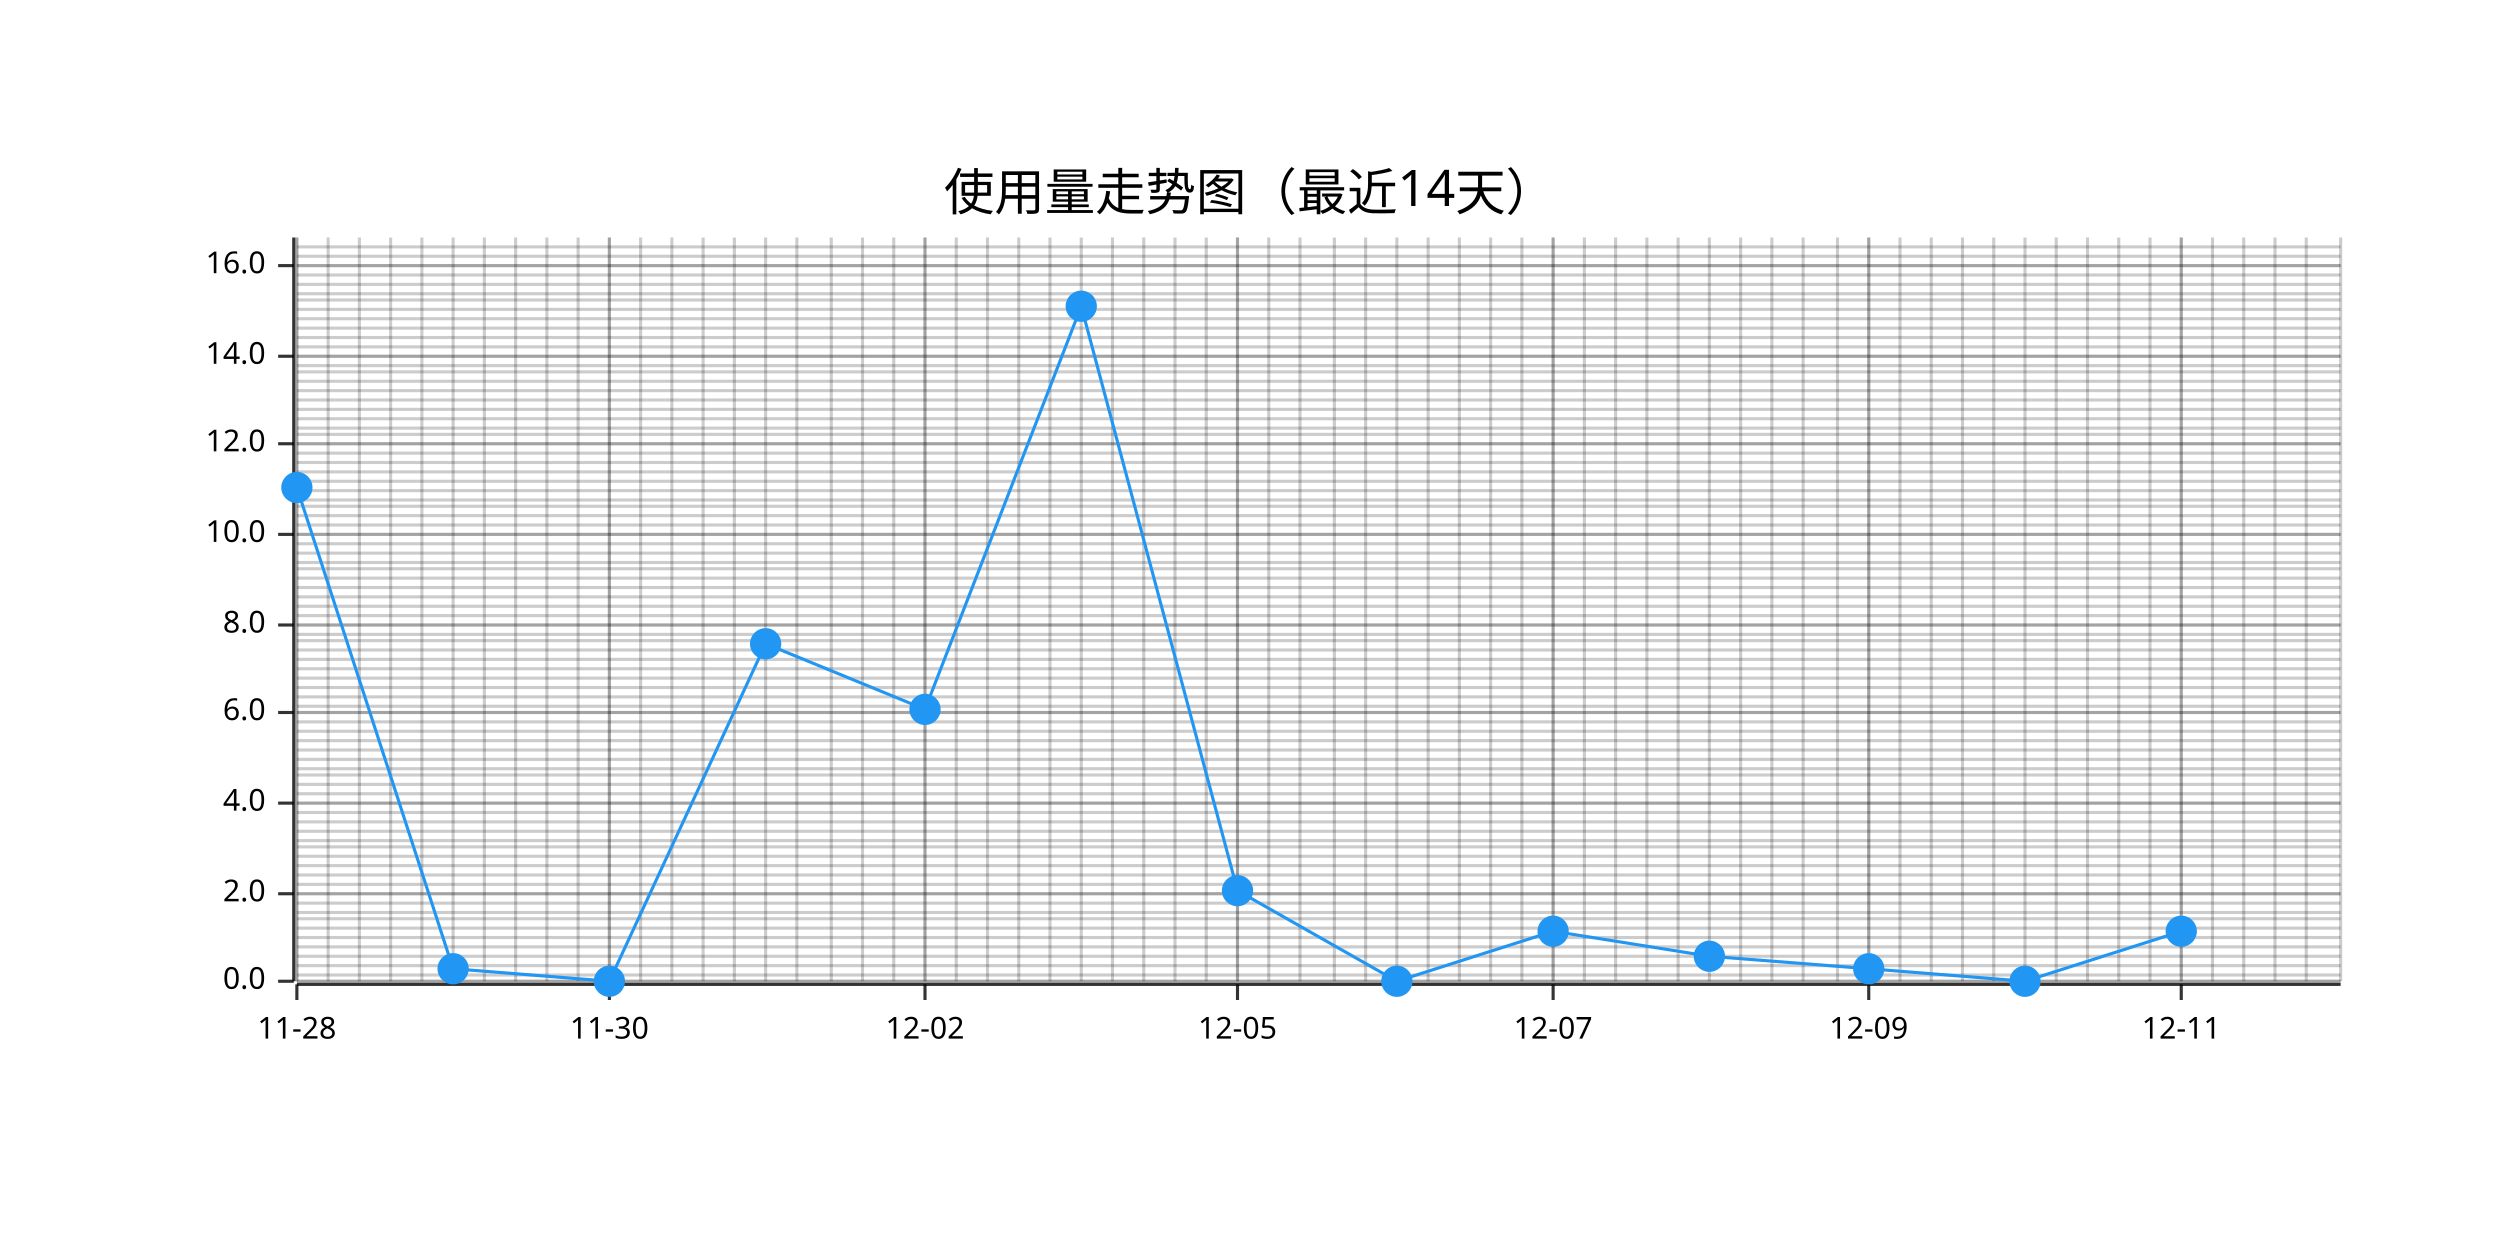
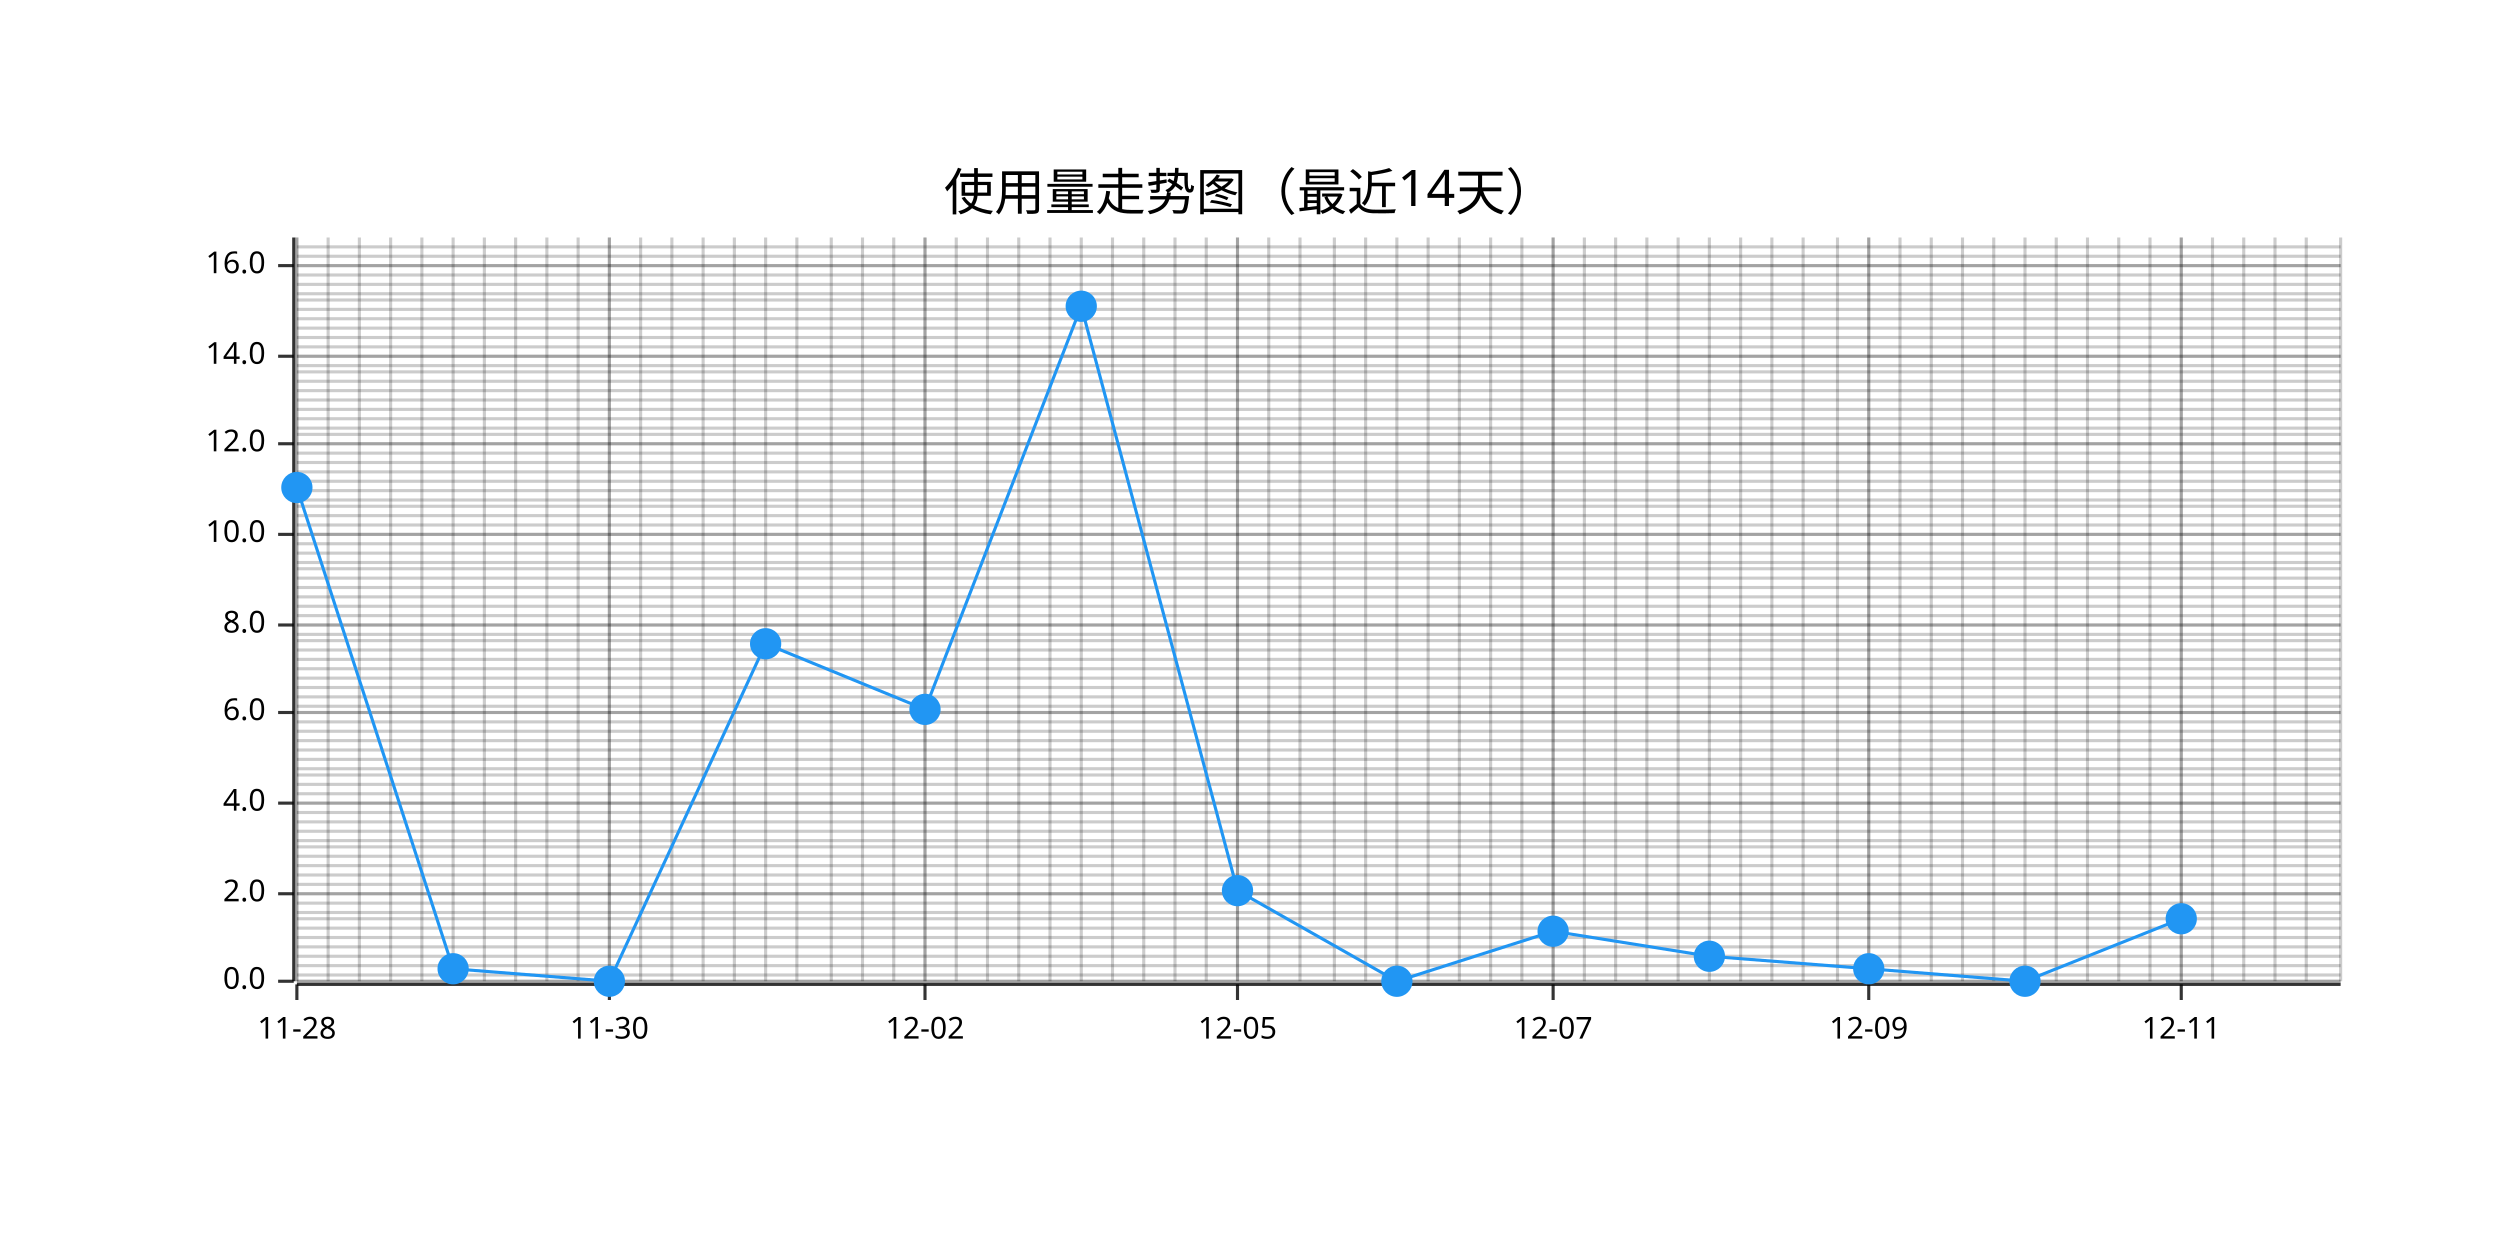
<svg xmlns="http://www.w3.org/2000/svg" width="800" height="400" viewBox="0 0 800 400">
  <rect x="0" y="0" width="800" height="400" opacity="1" fill="#FFFFFF" stroke="none" />
  <text x="400" y="55" dy="0.76em" text-anchor="middle" font-family="sans-serif" font-size="16.129" opacity="1" fill="#000000">
使用量走势图（最近14天）
</text>
  <line opacity="0.2" stroke="#000000" stroke-width="1" x1="95" y1="314" x2="95" y2="76" />
  <line opacity="0.2" stroke="#000000" stroke-width="1" x1="105" y1="314" x2="105" y2="76" />
  <line opacity="0.2" stroke="#000000" stroke-width="1" x1="115" y1="314" x2="115" y2="76" />
  <line opacity="0.2" stroke="#000000" stroke-width="1" x1="125" y1="314" x2="125" y2="76" />
  <line opacity="0.2" stroke="#000000" stroke-width="1" x1="135" y1="314" x2="135" y2="76" />
  <line opacity="0.2" stroke="#000000" stroke-width="1" x1="145" y1="314" x2="145" y2="76" />
  <line opacity="0.2" stroke="#000000" stroke-width="1" x1="155" y1="314" x2="155" y2="76" />
  <line opacity="0.2" stroke="#000000" stroke-width="1" x1="165" y1="314" x2="165" y2="76" />
  <line opacity="0.2" stroke="#000000" stroke-width="1" x1="175" y1="314" x2="175" y2="76" />
  <line opacity="0.2" stroke="#000000" stroke-width="1" x1="185" y1="314" x2="185" y2="76" />
  <line opacity="0.2" stroke="#000000" stroke-width="1" x1="195" y1="314" x2="195" y2="76" />
  <line opacity="0.2" stroke="#000000" stroke-width="1" x1="205" y1="314" x2="205" y2="76" />
  <line opacity="0.2" stroke="#000000" stroke-width="1" x1="215" y1="314" x2="215" y2="76" />
  <line opacity="0.2" stroke="#000000" stroke-width="1" x1="225" y1="314" x2="225" y2="76" />
  <line opacity="0.2" stroke="#000000" stroke-width="1" x1="235" y1="314" x2="235" y2="76" />
  <line opacity="0.2" stroke="#000000" stroke-width="1" x1="245" y1="314" x2="245" y2="76" />
  <line opacity="0.2" stroke="#000000" stroke-width="1" x1="255" y1="314" x2="255" y2="76" />
  <line opacity="0.2" stroke="#000000" stroke-width="1" x1="266" y1="314" x2="266" y2="76" />
  <line opacity="0.2" stroke="#000000" stroke-width="1" x1="276" y1="314" x2="276" y2="76" />
  <line opacity="0.2" stroke="#000000" stroke-width="1" x1="286" y1="314" x2="286" y2="76" />
  <line opacity="0.2" stroke="#000000" stroke-width="1" x1="296" y1="314" x2="296" y2="76" />
  <line opacity="0.2" stroke="#000000" stroke-width="1" x1="306" y1="314" x2="306" y2="76" />
  <line opacity="0.2" stroke="#000000" stroke-width="1" x1="316" y1="314" x2="316" y2="76" />
  <line opacity="0.2" stroke="#000000" stroke-width="1" x1="326" y1="314" x2="326" y2="76" />
  <line opacity="0.2" stroke="#000000" stroke-width="1" x1="336" y1="314" x2="336" y2="76" />
  <line opacity="0.2" stroke="#000000" stroke-width="1" x1="346" y1="314" x2="346" y2="76" />
  <line opacity="0.2" stroke="#000000" stroke-width="1" x1="356" y1="314" x2="356" y2="76" />
  <line opacity="0.2" stroke="#000000" stroke-width="1" x1="366" y1="314" x2="366" y2="76" />
  <line opacity="0.2" stroke="#000000" stroke-width="1" x1="376" y1="314" x2="376" y2="76" />
  <line opacity="0.2" stroke="#000000" stroke-width="1" x1="386" y1="314" x2="386" y2="76" />
  <line opacity="0.2" stroke="#000000" stroke-width="1" x1="396" y1="314" x2="396" y2="76" />
  <line opacity="0.2" stroke="#000000" stroke-width="1" x1="406" y1="314" x2="406" y2="76" />
  <line opacity="0.2" stroke="#000000" stroke-width="1" x1="416" y1="314" x2="416" y2="76" />
  <line opacity="0.2" stroke="#000000" stroke-width="1" x1="427" y1="314" x2="427" y2="76" />
  <line opacity="0.2" stroke="#000000" stroke-width="1" x1="437" y1="314" x2="437" y2="76" />
  <line opacity="0.2" stroke="#000000" stroke-width="1" x1="447" y1="314" x2="447" y2="76" />
  <line opacity="0.2" stroke="#000000" stroke-width="1" x1="457" y1="314" x2="457" y2="76" />
  <line opacity="0.2" stroke="#000000" stroke-width="1" x1="467" y1="314" x2="467" y2="76" />
  <line opacity="0.2" stroke="#000000" stroke-width="1" x1="477" y1="314" x2="477" y2="76" />
  <line opacity="0.2" stroke="#000000" stroke-width="1" x1="487" y1="314" x2="487" y2="76" />
  <line opacity="0.2" stroke="#000000" stroke-width="1" x1="497" y1="314" x2="497" y2="76" />
  <line opacity="0.2" stroke="#000000" stroke-width="1" x1="507" y1="314" x2="507" y2="76" />
  <line opacity="0.2" stroke="#000000" stroke-width="1" x1="517" y1="314" x2="517" y2="76" />
  <line opacity="0.2" stroke="#000000" stroke-width="1" x1="527" y1="314" x2="527" y2="76" />
  <line opacity="0.2" stroke="#000000" stroke-width="1" x1="537" y1="314" x2="537" y2="76" />
  <line opacity="0.2" stroke="#000000" stroke-width="1" x1="547" y1="314" x2="547" y2="76" />
  <line opacity="0.2" stroke="#000000" stroke-width="1" x1="557" y1="314" x2="557" y2="76" />
  <line opacity="0.2" stroke="#000000" stroke-width="1" x1="567" y1="314" x2="567" y2="76" />
  <line opacity="0.2" stroke="#000000" stroke-width="1" x1="577" y1="314" x2="577" y2="76" />
  <line opacity="0.2" stroke="#000000" stroke-width="1" x1="588" y1="314" x2="588" y2="76" />
  <line opacity="0.2" stroke="#000000" stroke-width="1" x1="598" y1="314" x2="598" y2="76" />
  <line opacity="0.2" stroke="#000000" stroke-width="1" x1="608" y1="314" x2="608" y2="76" />
  <line opacity="0.2" stroke="#000000" stroke-width="1" x1="618" y1="314" x2="618" y2="76" />
  <line opacity="0.2" stroke="#000000" stroke-width="1" x1="628" y1="314" x2="628" y2="76" />
  <line opacity="0.2" stroke="#000000" stroke-width="1" x1="638" y1="314" x2="638" y2="76" />
  <line opacity="0.2" stroke="#000000" stroke-width="1" x1="648" y1="314" x2="648" y2="76" />
  <line opacity="0.2" stroke="#000000" stroke-width="1" x1="658" y1="314" x2="658" y2="76" />
  <line opacity="0.2" stroke="#000000" stroke-width="1" x1="668" y1="314" x2="668" y2="76" />
  <line opacity="0.2" stroke="#000000" stroke-width="1" x1="678" y1="314" x2="678" y2="76" />
  <line opacity="0.2" stroke="#000000" stroke-width="1" x1="688" y1="314" x2="688" y2="76" />
  <line opacity="0.2" stroke="#000000" stroke-width="1" x1="698" y1="314" x2="698" y2="76" />
  <line opacity="0.2" stroke="#000000" stroke-width="1" x1="708" y1="314" x2="708" y2="76" />
  <line opacity="0.2" stroke="#000000" stroke-width="1" x1="718" y1="314" x2="718" y2="76" />
  <line opacity="0.2" stroke="#000000" stroke-width="1" x1="728" y1="314" x2="728" y2="76" />
  <line opacity="0.2" stroke="#000000" stroke-width="1" x1="738" y1="314" x2="738" y2="76" />
  <line opacity="0.2" stroke="#000000" stroke-width="1" x1="749" y1="314" x2="749" y2="76" />
  <line opacity="0.2" stroke="#000000" stroke-width="1" x1="95" y1="314" x2="749" y2="314" />
  <line opacity="0.2" stroke="#000000" stroke-width="1" x1="95" y1="312" x2="749" y2="312" />
  <line opacity="0.2" stroke="#000000" stroke-width="1" x1="95" y1="309" x2="749" y2="309" />
  <line opacity="0.2" stroke="#000000" stroke-width="1" x1="95" y1="306" x2="749" y2="306" />
  <line opacity="0.2" stroke="#000000" stroke-width="1" x1="95" y1="303" x2="749" y2="303" />
  <line opacity="0.2" stroke="#000000" stroke-width="1" x1="95" y1="300" x2="749" y2="300" />
  <line opacity="0.2" stroke="#000000" stroke-width="1" x1="95" y1="297" x2="749" y2="297" />
  <line opacity="0.2" stroke="#000000" stroke-width="1" x1="95" y1="294" x2="749" y2="294" />
  <line opacity="0.2" stroke="#000000" stroke-width="1" x1="95" y1="292" x2="749" y2="292" />
  <line opacity="0.2" stroke="#000000" stroke-width="1" x1="95" y1="289" x2="749" y2="289" />
  <line opacity="0.2" stroke="#000000" stroke-width="1" x1="95" y1="286" x2="749" y2="286" />
  <line opacity="0.2" stroke="#000000" stroke-width="1" x1="95" y1="283" x2="749" y2="283" />
  <line opacity="0.2" stroke="#000000" stroke-width="1" x1="95" y1="280" x2="749" y2="280" />
  <line opacity="0.2" stroke="#000000" stroke-width="1" x1="95" y1="277" x2="749" y2="277" />
  <line opacity="0.2" stroke="#000000" stroke-width="1" x1="95" y1="274" x2="749" y2="274" />
  <line opacity="0.2" stroke="#000000" stroke-width="1" x1="95" y1="271" x2="749" y2="271" />
  <line opacity="0.2" stroke="#000000" stroke-width="1" x1="95" y1="269" x2="749" y2="269" />
  <line opacity="0.2" stroke="#000000" stroke-width="1" x1="95" y1="266" x2="749" y2="266" />
  <line opacity="0.2" stroke="#000000" stroke-width="1" x1="95" y1="263" x2="749" y2="263" />
  <line opacity="0.2" stroke="#000000" stroke-width="1" x1="95" y1="260" x2="749" y2="260" />
  <line opacity="0.2" stroke="#000000" stroke-width="1" x1="95" y1="257" x2="749" y2="257" />
  <line opacity="0.2" stroke="#000000" stroke-width="1" x1="95" y1="254" x2="749" y2="254" />
  <line opacity="0.2" stroke="#000000" stroke-width="1" x1="95" y1="251" x2="749" y2="251" />
  <line opacity="0.2" stroke="#000000" stroke-width="1" x1="95" y1="248" x2="749" y2="248" />
  <line opacity="0.2" stroke="#000000" stroke-width="1" x1="95" y1="246" x2="749" y2="246" />
  <line opacity="0.2" stroke="#000000" stroke-width="1" x1="95" y1="243" x2="749" y2="243" />
  <line opacity="0.2" stroke="#000000" stroke-width="1" x1="95" y1="240" x2="749" y2="240" />
  <line opacity="0.2" stroke="#000000" stroke-width="1" x1="95" y1="237" x2="749" y2="237" />
  <line opacity="0.2" stroke="#000000" stroke-width="1" x1="95" y1="234" x2="749" y2="234" />
  <line opacity="0.2" stroke="#000000" stroke-width="1" x1="95" y1="231" x2="749" y2="231" />
  <line opacity="0.2" stroke="#000000" stroke-width="1" x1="95" y1="228" x2="749" y2="228" />
  <line opacity="0.2" stroke="#000000" stroke-width="1" x1="95" y1="226" x2="749" y2="226" />
  <line opacity="0.2" stroke="#000000" stroke-width="1" x1="95" y1="223" x2="749" y2="223" />
  <line opacity="0.2" stroke="#000000" stroke-width="1" x1="95" y1="220" x2="749" y2="220" />
  <line opacity="0.2" stroke="#000000" stroke-width="1" x1="95" y1="217" x2="749" y2="217" />
  <line opacity="0.2" stroke="#000000" stroke-width="1" x1="95" y1="214" x2="749" y2="214" />
  <line opacity="0.2" stroke="#000000" stroke-width="1" x1="95" y1="211" x2="749" y2="211" />
  <line opacity="0.2" stroke="#000000" stroke-width="1" x1="95" y1="208" x2="749" y2="208" />
  <line opacity="0.2" stroke="#000000" stroke-width="1" x1="95" y1="205" x2="749" y2="205" />
  <line opacity="0.2" stroke="#000000" stroke-width="1" x1="95" y1="203" x2="749" y2="203" />
  <line opacity="0.2" stroke="#000000" stroke-width="1" x1="95" y1="200" x2="749" y2="200" />
  <line opacity="0.2" stroke="#000000" stroke-width="1" x1="95" y1="197" x2="749" y2="197" />
  <line opacity="0.2" stroke="#000000" stroke-width="1" x1="95" y1="194" x2="749" y2="194" />
  <line opacity="0.2" stroke="#000000" stroke-width="1" x1="95" y1="191" x2="749" y2="191" />
  <line opacity="0.2" stroke="#000000" stroke-width="1" x1="95" y1="188" x2="749" y2="188" />
  <line opacity="0.2" stroke="#000000" stroke-width="1" x1="95" y1="185" x2="749" y2="185" />
  <line opacity="0.2" stroke="#000000" stroke-width="1" x1="95" y1="182" x2="749" y2="182" />
  <line opacity="0.2" stroke="#000000" stroke-width="1" x1="95" y1="180" x2="749" y2="180" />
  <line opacity="0.2" stroke="#000000" stroke-width="1" x1="95" y1="177" x2="749" y2="177" />
  <line opacity="0.2" stroke="#000000" stroke-width="1" x1="95" y1="174" x2="749" y2="174" />
  <line opacity="0.2" stroke="#000000" stroke-width="1" x1="95" y1="171" x2="749" y2="171" />
  <line opacity="0.2" stroke="#000000" stroke-width="1" x1="95" y1="168" x2="749" y2="168" />
  <line opacity="0.2" stroke="#000000" stroke-width="1" x1="95" y1="165" x2="749" y2="165" />
  <line opacity="0.2" stroke="#000000" stroke-width="1" x1="95" y1="162" x2="749" y2="162" />
  <line opacity="0.2" stroke="#000000" stroke-width="1" x1="95" y1="160" x2="749" y2="160" />
  <line opacity="0.2" stroke="#000000" stroke-width="1" x1="95" y1="157" x2="749" y2="157" />
  <line opacity="0.2" stroke="#000000" stroke-width="1" x1="95" y1="154" x2="749" y2="154" />
  <line opacity="0.2" stroke="#000000" stroke-width="1" x1="95" y1="151" x2="749" y2="151" />
  <line opacity="0.2" stroke="#000000" stroke-width="1" x1="95" y1="148" x2="749" y2="148" />
  <line opacity="0.2" stroke="#000000" stroke-width="1" x1="95" y1="145" x2="749" y2="145" />
  <line opacity="0.2" stroke="#000000" stroke-width="1" x1="95" y1="142" x2="749" y2="142" />
  <line opacity="0.2" stroke="#000000" stroke-width="1" x1="95" y1="139" x2="749" y2="139" />
  <line opacity="0.2" stroke="#000000" stroke-width="1" x1="95" y1="137" x2="749" y2="137" />
  <line opacity="0.2" stroke="#000000" stroke-width="1" x1="95" y1="134" x2="749" y2="134" />
  <line opacity="0.2" stroke="#000000" stroke-width="1" x1="95" y1="131" x2="749" y2="131" />
  <line opacity="0.2" stroke="#000000" stroke-width="1" x1="95" y1="128" x2="749" y2="128" />
  <line opacity="0.2" stroke="#000000" stroke-width="1" x1="95" y1="125" x2="749" y2="125" />
  <line opacity="0.2" stroke="#000000" stroke-width="1" x1="95" y1="122" x2="749" y2="122" />
  <line opacity="0.2" stroke="#000000" stroke-width="1" x1="95" y1="119" x2="749" y2="119" />
  <line opacity="0.2" stroke="#000000" stroke-width="1" x1="95" y1="117" x2="749" y2="117" />
  <line opacity="0.2" stroke="#000000" stroke-width="1" x1="95" y1="114" x2="749" y2="114" />
  <line opacity="0.2" stroke="#000000" stroke-width="1" x1="95" y1="111" x2="749" y2="111" />
  <line opacity="0.2" stroke="#000000" stroke-width="1" x1="95" y1="108" x2="749" y2="108" />
  <line opacity="0.2" stroke="#000000" stroke-width="1" x1="95" y1="105" x2="749" y2="105" />
  <line opacity="0.2" stroke="#000000" stroke-width="1" x1="95" y1="102" x2="749" y2="102" />
  <line opacity="0.2" stroke="#000000" stroke-width="1" x1="95" y1="99" x2="749" y2="99" />
  <line opacity="0.2" stroke="#000000" stroke-width="1" x1="95" y1="96" x2="749" y2="96" />
  <line opacity="0.2" stroke="#000000" stroke-width="1" x1="95" y1="94" x2="749" y2="94" />
  <line opacity="0.2" stroke="#000000" stroke-width="1" x1="95" y1="91" x2="749" y2="91" />
  <line opacity="0.2" stroke="#000000" stroke-width="1" x1="95" y1="88" x2="749" y2="88" />
  <line opacity="0.2" stroke="#000000" stroke-width="1" x1="95" y1="85" x2="749" y2="85" />
  <line opacity="0.2" stroke="#000000" stroke-width="1" x1="95" y1="82" x2="749" y2="82" />
  <line opacity="0.2" stroke="#000000" stroke-width="1" x1="95" y1="79" x2="749" y2="79" />
  <line opacity="0.2" stroke="#000000" stroke-width="1" x1="95" y1="314" x2="95" y2="76" />
  <line opacity="0.2" stroke="#000000" stroke-width="1" x1="195" y1="314" x2="195" y2="76" />
  <line opacity="0.2" stroke="#000000" stroke-width="1" x1="296" y1="314" x2="296" y2="76" />
  <line opacity="0.2" stroke="#000000" stroke-width="1" x1="396" y1="314" x2="396" y2="76" />
  <line opacity="0.2" stroke="#000000" stroke-width="1" x1="497" y1="314" x2="497" y2="76" />
  <line opacity="0.2" stroke="#000000" stroke-width="1" x1="598" y1="314" x2="598" y2="76" />
  <line opacity="0.2" stroke="#000000" stroke-width="1" x1="698" y1="314" x2="698" y2="76" />
  <line opacity="0.2" stroke="#000000" stroke-width="1" x1="95" y1="314" x2="749" y2="314" />
  <line opacity="0.2" stroke="#000000" stroke-width="1" x1="95" y1="286" x2="749" y2="286" />
  <line opacity="0.2" stroke="#000000" stroke-width="1" x1="95" y1="257" x2="749" y2="257" />
  <line opacity="0.2" stroke="#000000" stroke-width="1" x1="95" y1="228" x2="749" y2="228" />
  <line opacity="0.2" stroke="#000000" stroke-width="1" x1="95" y1="200" x2="749" y2="200" />
  <line opacity="0.2" stroke="#000000" stroke-width="1" x1="95" y1="171" x2="749" y2="171" />
  <line opacity="0.2" stroke="#000000" stroke-width="1" x1="95" y1="142" x2="749" y2="142" />
  <line opacity="0.2" stroke="#000000" stroke-width="1" x1="95" y1="114" x2="749" y2="114" />
  <line opacity="0.2" stroke="#000000" stroke-width="1" x1="95" y1="85" x2="749" y2="85" />
  <polyline fill="none" opacity="0.8" stroke="#000000" stroke-width="1" points="94,76 94,314 " />
  <text x="85" y="314" dy="0.5ex" text-anchor="end" font-family="sans-serif" font-size="9.677" opacity="1" fill="#000000">
0.0
</text>
  <polyline fill="none" opacity="0.8" stroke="#000000" stroke-width="1" points="89,314 94,314 " />
  <text x="85" y="286" dy="0.5ex" text-anchor="end" font-family="sans-serif" font-size="9.677" opacity="1" fill="#000000">
2.0
</text>
  <polyline fill="none" opacity="0.8" stroke="#000000" stroke-width="1" points="89,286 94,286 " />
  <text x="85" y="257" dy="0.5ex" text-anchor="end" font-family="sans-serif" font-size="9.677" opacity="1" fill="#000000">
4.0
</text>
  <polyline fill="none" opacity="0.8" stroke="#000000" stroke-width="1" points="89,257 94,257 " />
  <text x="85" y="228" dy="0.5ex" text-anchor="end" font-family="sans-serif" font-size="9.677" opacity="1" fill="#000000">
6.0
</text>
  <polyline fill="none" opacity="0.8" stroke="#000000" stroke-width="1" points="89,228 94,228 " />
  <text x="85" y="200" dy="0.5ex" text-anchor="end" font-family="sans-serif" font-size="9.677" opacity="1" fill="#000000">
8.0
</text>
  <polyline fill="none" opacity="0.8" stroke="#000000" stroke-width="1" points="89,200 94,200 " />
  <text x="85" y="171" dy="0.5ex" text-anchor="end" font-family="sans-serif" font-size="9.677" opacity="1" fill="#000000">
10.0
</text>
  <polyline fill="none" opacity="0.8" stroke="#000000" stroke-width="1" points="89,171 94,171 " />
  <text x="85" y="142" dy="0.5ex" text-anchor="end" font-family="sans-serif" font-size="9.677" opacity="1" fill="#000000">
12.0
</text>
  <polyline fill="none" opacity="0.8" stroke="#000000" stroke-width="1" points="89,142 94,142 " />
  <text x="85" y="114" dy="0.5ex" text-anchor="end" font-family="sans-serif" font-size="9.677" opacity="1" fill="#000000">
14.0
</text>
  <polyline fill="none" opacity="0.8" stroke="#000000" stroke-width="1" points="89,114 94,114 " />
  <text x="85" y="85" dy="0.5ex" text-anchor="end" font-family="sans-serif" font-size="9.677" opacity="1" fill="#000000">
16.0
</text>
  <polyline fill="none" opacity="0.8" stroke="#000000" stroke-width="1" points="89,85 94,85 " />
  <polyline fill="none" opacity="0.8" stroke="#000000" stroke-width="1" points="95,315 749,315 " />
  <text x="95" y="325" dy="0.76em" text-anchor="middle" font-family="sans-serif" font-size="9.677" opacity="1" fill="#000000">
11-28
</text>
  <polyline fill="none" opacity="0.8" stroke="#000000" stroke-width="1" points="95,315 95,320 " />
  <text x="195" y="325" dy="0.76em" text-anchor="middle" font-family="sans-serif" font-size="9.677" opacity="1" fill="#000000">
11-30
</text>
  <polyline fill="none" opacity="0.8" stroke="#000000" stroke-width="1" points="195,315 195,320 " />
  <text x="296" y="325" dy="0.76em" text-anchor="middle" font-family="sans-serif" font-size="9.677" opacity="1" fill="#000000">
12-02
</text>
  <polyline fill="none" opacity="0.8" stroke="#000000" stroke-width="1" points="296,315 296,320 " />
  <text x="396" y="325" dy="0.76em" text-anchor="middle" font-family="sans-serif" font-size="9.677" opacity="1" fill="#000000">
12-05
</text>
  <polyline fill="none" opacity="0.8" stroke="#000000" stroke-width="1" points="396,315 396,320 " />
  <text x="497" y="325" dy="0.76em" text-anchor="middle" font-family="sans-serif" font-size="9.677" opacity="1" fill="#000000">
12-07
</text>
  <polyline fill="none" opacity="0.8" stroke="#000000" stroke-width="1" points="497,315 497,320 " />
  <text x="598" y="325" dy="0.76em" text-anchor="middle" font-family="sans-serif" font-size="9.677" opacity="1" fill="#000000">
12-09
</text>
  <polyline fill="none" opacity="0.8" stroke="#000000" stroke-width="1" points="598,315 598,320 " />
  <text x="698" y="325" dy="0.76em" text-anchor="middle" font-family="sans-serif" font-size="9.677" opacity="1" fill="#000000">
12-11
</text>
  <polyline fill="none" opacity="0.8" stroke="#000000" stroke-width="1" points="698,315 698,320 " />
-   <polyline fill="none" opacity="1" stroke="#2196F3" stroke-width="1" points="95,156 145,310 195,314 245,206 296,227 346,98 396,285 447,314 497,298 547,306 598,310 648,314 698,298 " />
+   <polyline fill="none" opacity="1" stroke="#2196F3" stroke-width="1" points="95,156 145,310 195,314 245,206 296,227 346,98 396,285 447,314 497,298 547,306 598,310 648,314 698,294 " />
  <circle cx="95" cy="156" r="5" opacity="1" fill="#2196F3" stroke="none" stroke-width="1" />
  <circle cx="145" cy="310" r="5" opacity="1" fill="#2196F3" stroke="none" stroke-width="1" />
  <circle cx="195" cy="314" r="5" opacity="1" fill="#2196F3" stroke="none" stroke-width="1" />
  <circle cx="245" cy="206" r="5" opacity="1" fill="#2196F3" stroke="none" stroke-width="1" />
  <circle cx="296" cy="227" r="5" opacity="1" fill="#2196F3" stroke="none" stroke-width="1" />
  <circle cx="346" cy="98" r="5" opacity="1" fill="#2196F3" stroke="none" stroke-width="1" />
  <circle cx="396" cy="285" r="5" opacity="1" fill="#2196F3" stroke="none" stroke-width="1" />
  <circle cx="447" cy="314" r="5" opacity="1" fill="#2196F3" stroke="none" stroke-width="1" />
  <circle cx="497" cy="298" r="5" opacity="1" fill="#2196F3" stroke="none" stroke-width="1" />
  <circle cx="547" cy="306" r="5" opacity="1" fill="#2196F3" stroke="none" stroke-width="1" />
  <circle cx="598" cy="310" r="5" opacity="1" fill="#2196F3" stroke="none" stroke-width="1" />
  <circle cx="648" cy="314" r="5" opacity="1" fill="#2196F3" stroke="none" stroke-width="1" />
-   <circle cx="698" cy="298" r="5" opacity="1" fill="#2196F3" stroke="none" stroke-width="1" />
+   <circle cx="698" cy="294" r="5" opacity="1" fill="#2196F3" stroke="none" stroke-width="1" />
</svg>
